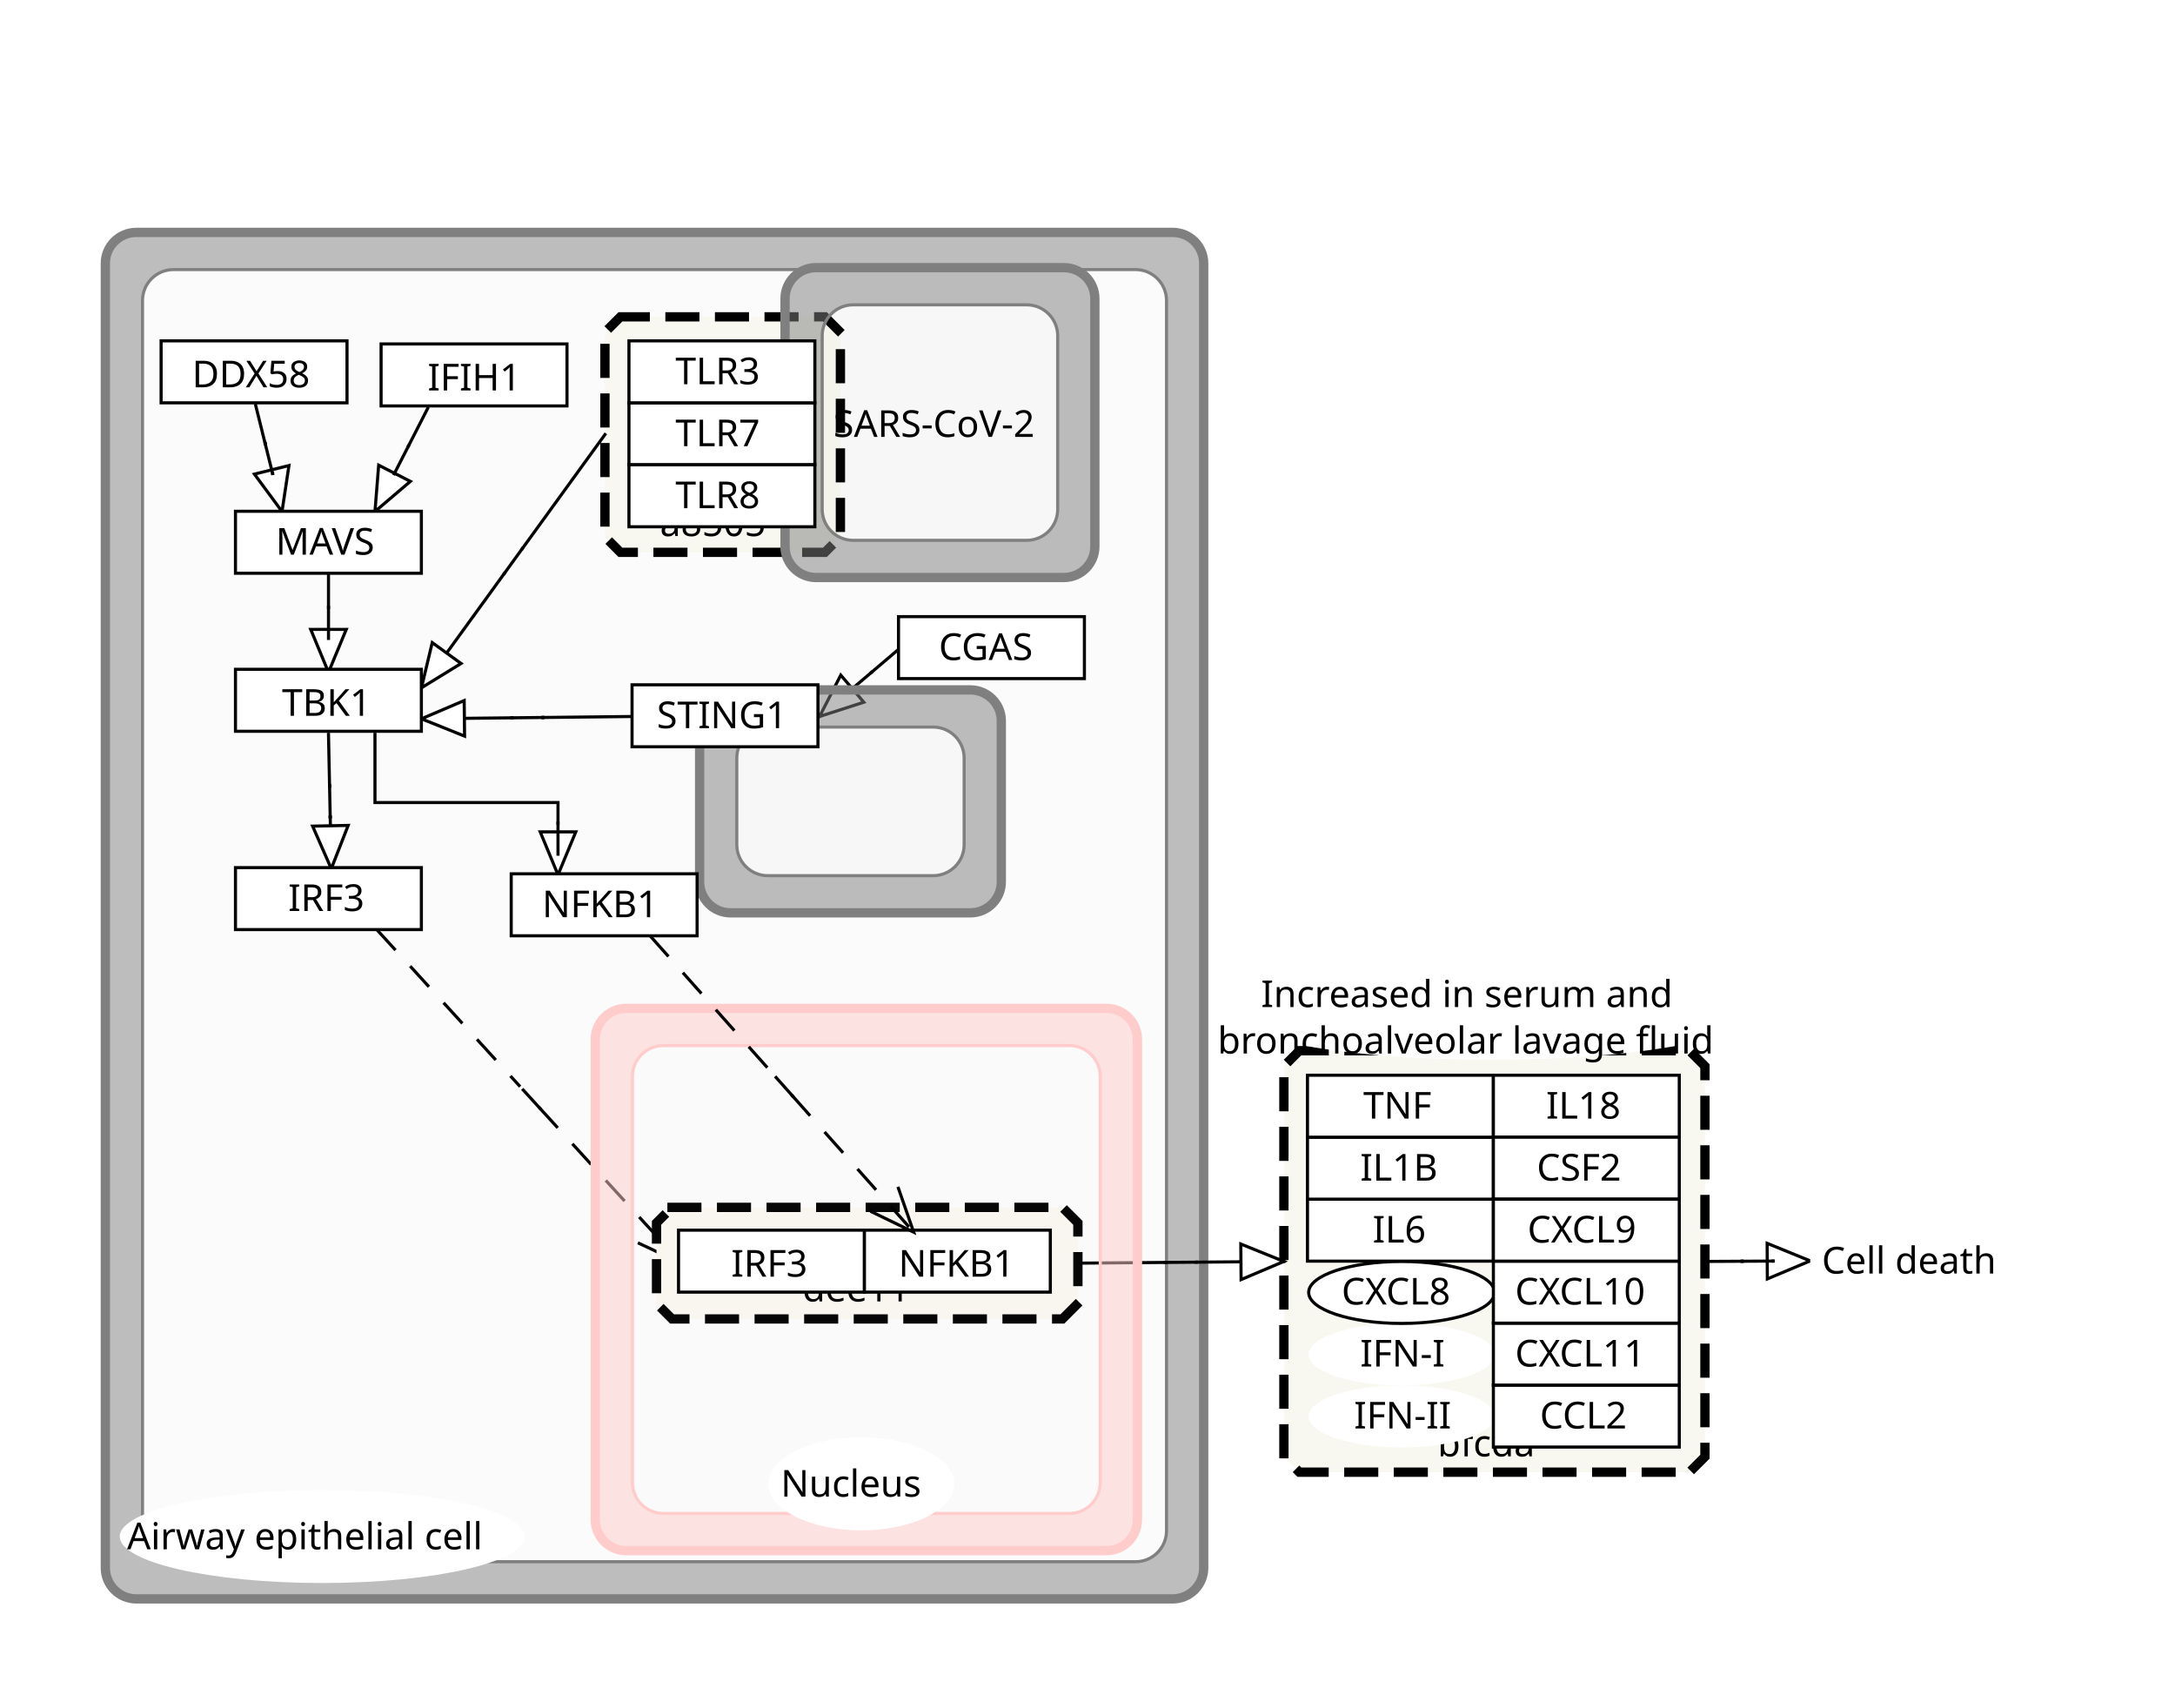
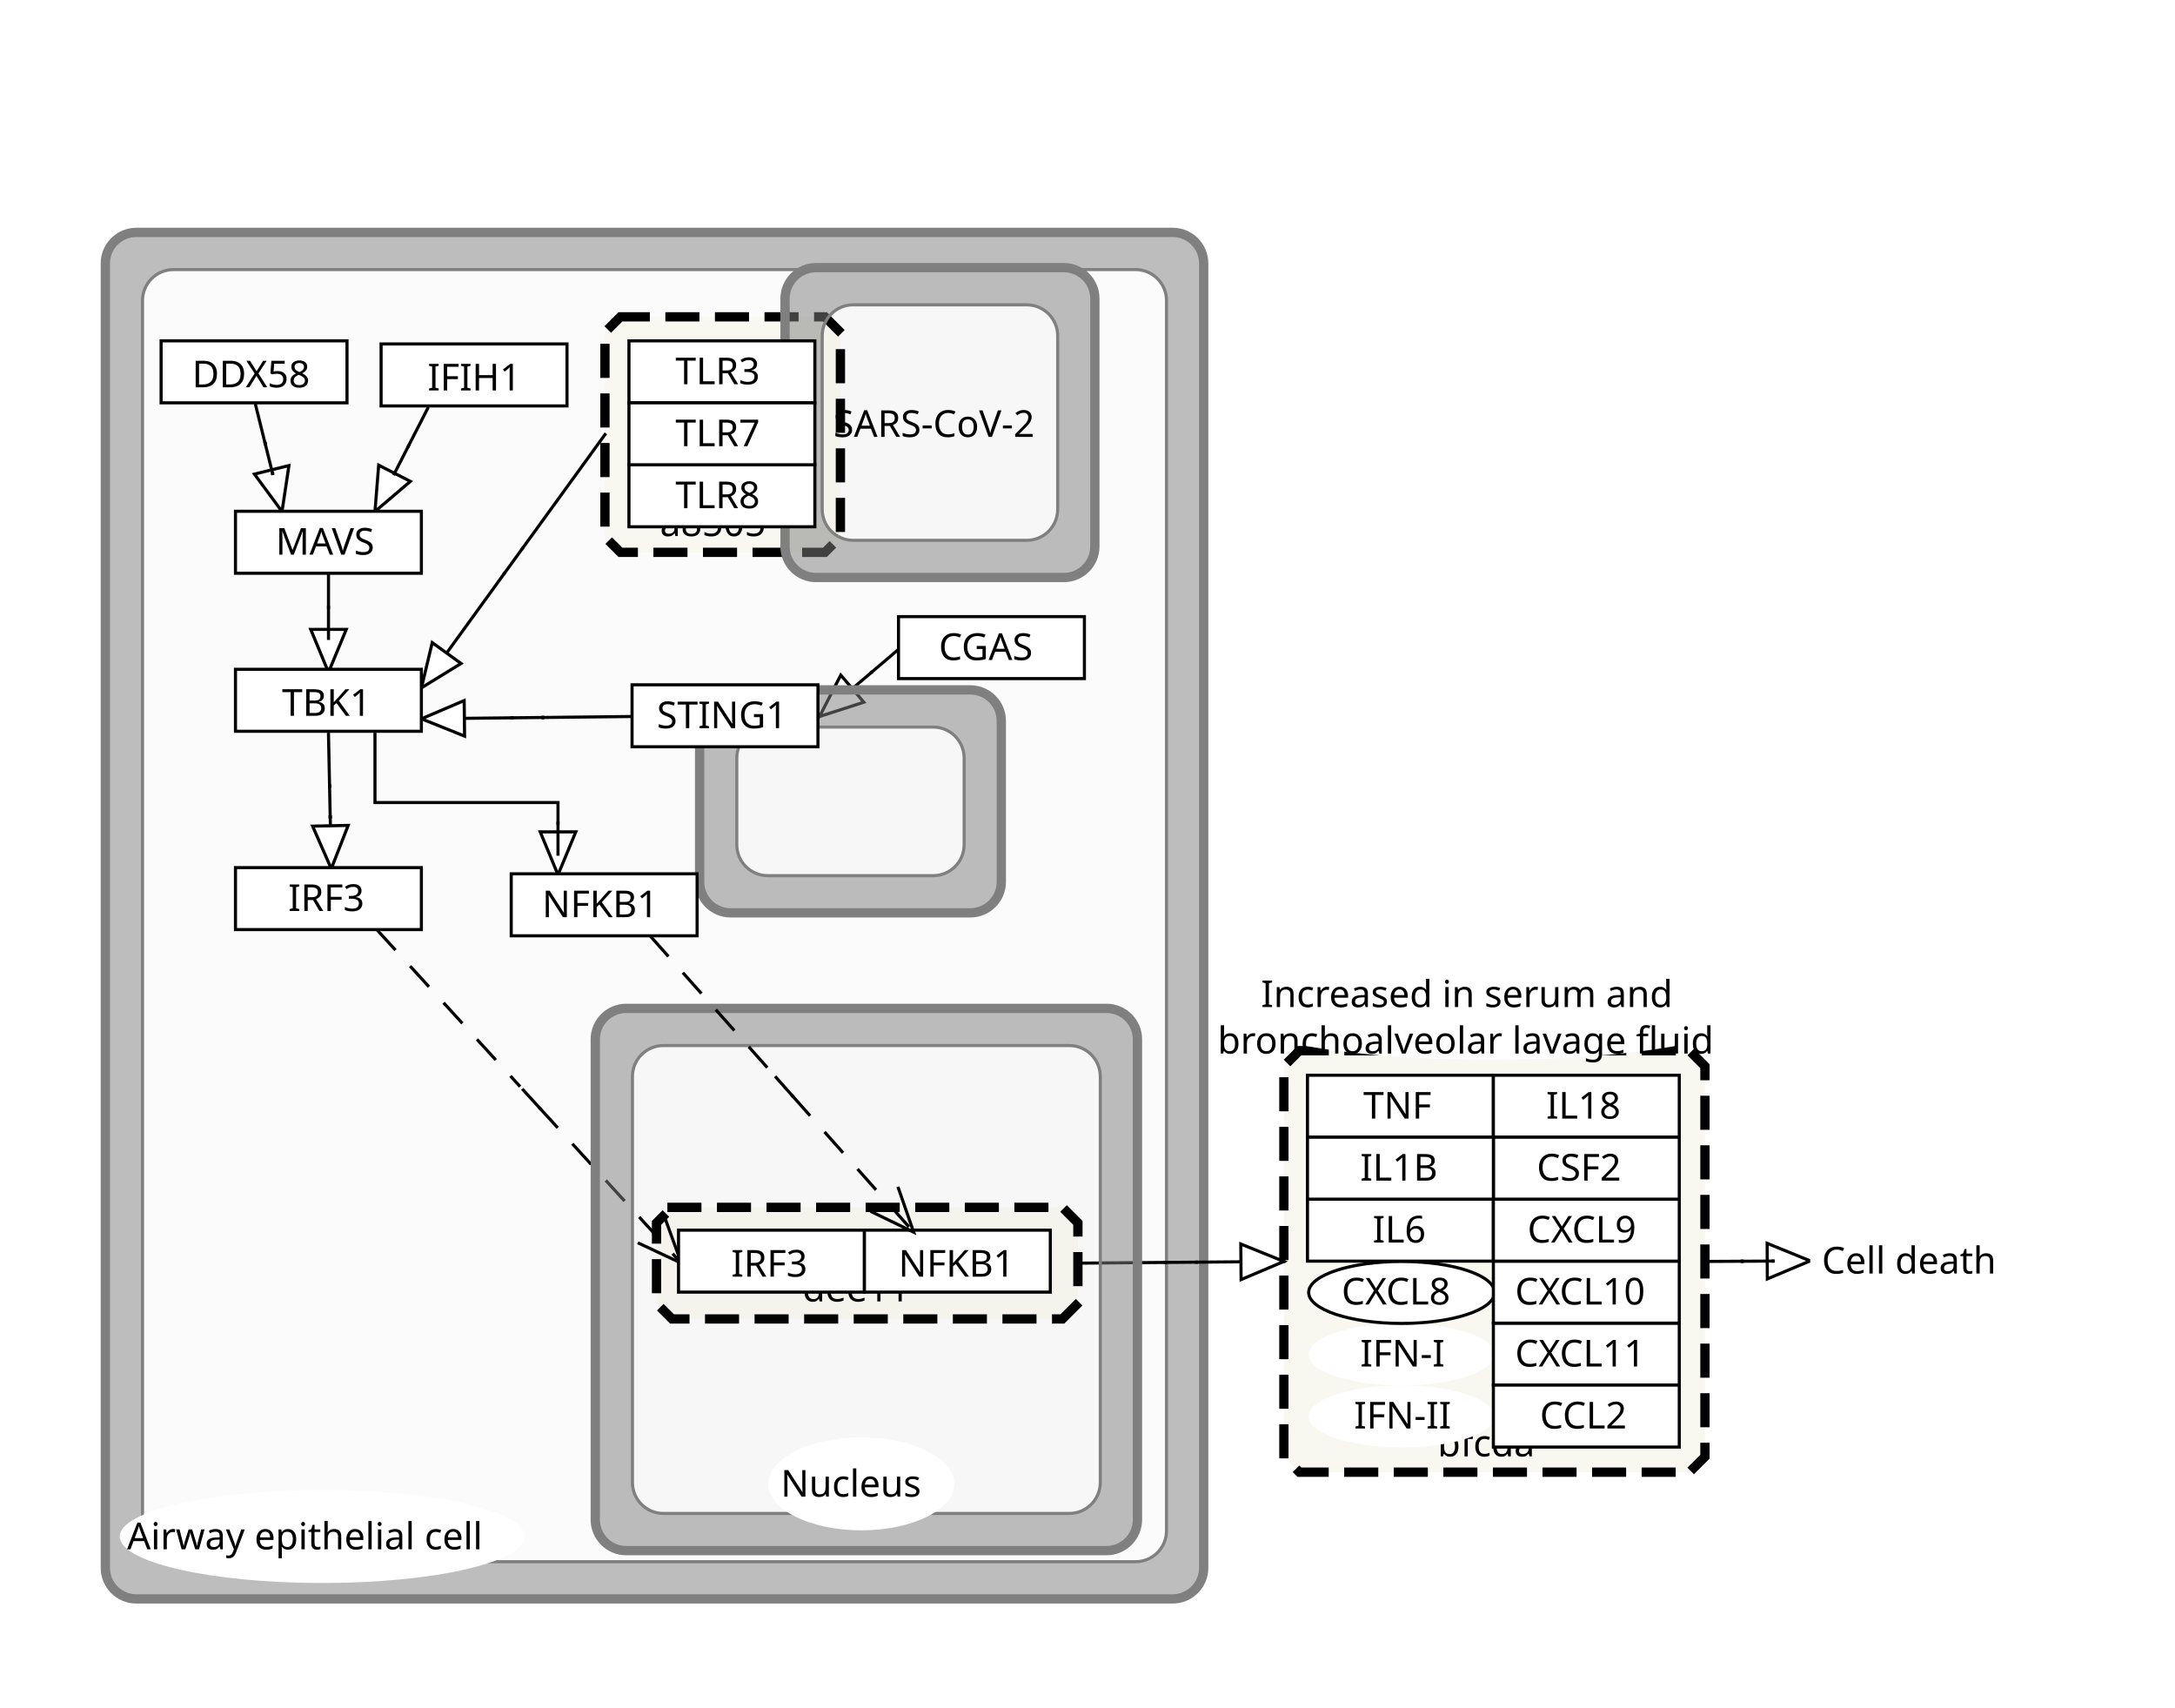
<svg xmlns="http://www.w3.org/2000/svg" fill-opacity="1" color-rendering="auto" color-interpolation="auto" text-rendering="auto" stroke="black" stroke-linecap="square" stroke-miterlimit="10" shape-rendering="auto" stroke-opacity="1" fill="black" stroke-dasharray="none" font-weight="normal" stroke-width="1" viewBox="0 0 702 551" font-family="'Dialog'" font-style="normal" stroke-linejoin="miter" font-size="12px" stroke-dashoffset="0" image-rendering="auto">
  <defs id="genericDefs" />
  <g />
  <defs id="genericDefs" />
  <g>
    <g fill="white" text-rendering="geometricPrecision" color-interpolation="linearRGB" color-rendering="optimizeQuality" stroke="white" image-rendering="optimizeQuality">
      <rect x="-1" width="704" height="553" y="-1" stroke="none" />
    </g>
    <g fill-opacity="0.031" fill="rgb(128,128,128)" text-rendering="geometricPrecision" color-rendering="optimizeQuality" image-rendering="optimizeQuality" stroke="rgb(128,128,128)" color-interpolation="linearRGB" stroke-opacity="0.031">
      <rect x="34" y="75" width="354.5" rx="10" ry="10" height="441" stroke="none" />
    </g>
    <g fill="gray" text-rendering="geometricPrecision" color-rendering="optimizeQuality" image-rendering="optimizeQuality" stroke="gray" color-interpolation="linearRGB" stroke-width="3">
      <rect x="34" y="75" fill="none" width="354.5" rx="10" ry="10" height="441" />
      <rect x="46" y="87" fill="none" width="330.5" rx="10" ry="10" height="417" stroke-width="1" />
    </g>
    <g fill-opacity="0.498" fill="rgb(128,128,128)" text-rendering="geometricPrecision" color-rendering="optimizeQuality" image-rendering="optimizeQuality" stroke="rgb(128,128,128)" color-interpolation="linearRGB" stroke-opacity="0.498">
      <path d="M366.5 87 C372.023 87 376.5 91.477 376.5 97 L376.5 494 C376.5 499.523 372.023 504 366.5 504 L56 504 C50.477 504 46 499.523 46 494 L46 97 C46 91.477 50.477 87 56 87 ZM44 75 C38.477 75 34 79.477 34 85 L34 506 C34 511.523 38.477 516 44 516 L378.5 516 C384.023 516 388.5 511.523 388.5 506 L388.5 85 C388.5 79.477 384.023 75 378.5 75 Z" stroke="none" />
    </g>
    <g fill="silver" text-rendering="geometricPrecision" color-rendering="optimizeQuality" image-rendering="optimizeQuality" font-family="sans-serif" stroke="silver" color-interpolation="linearRGB">
      <text x="34" xml:space="preserve" y="82" stroke="none"> </text>
-       <path fill="rgb(248,247,240)" d="M200.25 102.25 L266.25 102.25 L271.25 107.25 L271.25 173.25 L266.25 178.25 L200.25 178.25 L195.25 173.25 L195.25 107.25 Z" fill-rule="evenodd" stroke="none" />
+       <path fill="none" d="M290.4 209.225 L281.272 216.986" stroke="black" />
+       <path fill="none" d="M273.653 223.464 L264.525 231.225" stroke="black" />
+       <path fill="white" d="M264.525 231.225 L271.365 217.875 L278.801 226.621 Z" stroke="none" />
+       <path fill="none" d="M264.525 231.225 L271.365 217.875 L278.801 226.621 Z" stroke="black" />
+       <line y2="216.986" fill="none" x1="273.653" x2="281.272" stroke="black" y1="223.464" />
+       <path fill="none" d="M204.525 231.225 L175.275 231.545" stroke="black" />
+       <path fill="none" d="M165.275 231.655 L136.025 231.975" stroke="black" />
+       <path fill="white" d="M136.025 231.975 L149.82 226.083 L149.945 237.563 Z" stroke="none" />
+       <path fill="none" d="M136.025 231.975 L149.82 226.083 L149.945 237.563 Z" stroke="black" />
+       <path fill="none" d="M175.275 231.545 L175.275 231.545" stroke="black" />
+       <path fill="none" d="M165.275 231.655 L165.275 231.655" stroke="black" />
+       <line y2="231.545" fill="none" x1="165.275" x2="175.275" stroke="black" y1="231.655" />
+       <path fill="rgb(248,247,240)" d="M419.386 339.085 L545.287 339.085 L550.287 344.085 L550.287 470.105 L545.287 475.105 L419.386 475.105 L414.386 470.105 L414.386 344.085 Z" fill-rule="evenodd" stroke="none" />
    </g>
    <g text-rendering="geometricPrecision" stroke-dasharray="8,8" stroke-width="3" color-interpolation="linearRGB" color-rendering="optimizeQuality" image-rendering="optimizeQuality">
-       <path fill="none" d="M200.25 102.25 L266.25 102.25 L271.25 107.25 L271.25 173.25 L266.25 178.25 L200.25 178.25 L195.25 173.25 L195.25 107.25 Z" fill-rule="evenodd" />
-       <text x="213" y="173" font-family="sans-serif" stroke-dasharray="none" stroke="none" stroke-width="1" xml:space="preserve">a8505</text>
+       <path fill="none" d="M419.386 339.085 L545.287 339.085 L550.287 344.085 L550.287 470.105 L545.287 475.105 L419.386 475.105 L414.386 470.105 L414.386 344.085 Z" fill-rule="evenodd" />
+       <text x="464" y="470" font-family="sans-serif" stroke-dasharray="none" stroke="none" stroke-width="1" xml:space="preserve">bfcda</text>
+     </g>
+     <g fill="rgb(248,247,240)" text-rendering="geometricPrecision" color-interpolation="linearRGB" color-rendering="optimizeQuality" stroke="rgb(248,247,240)" image-rendering="optimizeQuality">
+       <path d="M216.9 389.65 L342.9 389.65 L347.9 394.65 L347.9 420.65 L342.9 425.65 L216.9 425.65 L211.9 420.65 L211.9 394.65 Z" stroke="none" fill-rule="evenodd" />
+     </g>
+     <g text-rendering="geometricPrecision" stroke-dasharray="8,8" stroke-width="3" color-interpolation="linearRGB" color-rendering="optimizeQuality" image-rendering="optimizeQuality">
+       <path fill="none" d="M216.9 389.65 L342.9 389.65 L347.9 394.65 L347.9 420.65 L342.9 425.65 L216.9 425.65 L211.9 420.65 L211.9 394.65 Z" fill-rule="evenodd" />
+       <text x="259" y="420" font-family="sans-serif" stroke-dasharray="none" stroke="none" stroke-width="1" xml:space="preserve">dee11</text>
      <path fill="none" stroke-width="1" d="M121.925 300.35 L167.541 350.308" />
      <path fill="none" stroke-width="1" d="M174.284 357.692 L219.9 407.65" />
      <path fill="none" stroke-width="1" stroke-dasharray="none" d="M206.317 401.287 L219.9 407.65 L214.794 393.546" />
      <line y2="350.308" fill="none" stroke-width="1" x1="174.284" x2="167.541" y1="357.692" />
-       <path fill="none" stroke-width="1" stroke-dasharray="none" d="M106.025 236.975 L106.371 253.664" />
-       <path fill="none" stroke-width="1" stroke-dasharray="none" d="M106.579 263.661 L106.925 280.35" />
-     </g>
-     <g fill="white" text-rendering="geometricPrecision" color-interpolation="linearRGB" color-rendering="optimizeQuality" stroke="white" image-rendering="optimizeQuality">
-       <path d="M106.925 280.35 L100.898 266.614 L112.376 266.376 Z" stroke="none" />
-       <path fill="none" d="M106.925 280.35 L100.898 266.614 L112.376 266.376 Z" stroke="black" />
-       <path fill="none" d="M106.371 253.664 L106.371 253.664" stroke="black" />
-       <path fill="none" d="M106.579 263.661 L106.579 263.661" stroke="black" />
-       <line y2="253.664" fill="none" x1="106.579" x2="106.371" stroke="black" y1="263.661" />
-       <path fill="rgb(248,247,240)" d="M216.9 389.65 L342.9 389.65 L347.9 394.65 L347.9 420.65 L342.9 425.65 L216.9 425.65 L211.9 420.65 L211.9 394.65 Z" fill-rule="evenodd" stroke="none" />
-     </g>
-     <g text-rendering="geometricPrecision" stroke-dasharray="8,8" stroke-width="3" color-interpolation="linearRGB" color-rendering="optimizeQuality" image-rendering="optimizeQuality">
-       <path fill="none" d="M216.9 389.65 L342.9 389.65 L347.9 394.65 L347.9 420.65 L342.9 425.65 L216.9 425.65 L211.9 420.65 L211.9 394.65 Z" fill-rule="evenodd" />
-       <text x="259" y="420" font-family="sans-serif" stroke-dasharray="none" stroke="none" stroke-width="1" xml:space="preserve">dee11</text>
      <path fill="none" stroke-width="1" stroke-dasharray="none" d="M138.025 131.825 L131.801 143.998" />
      <path fill="none" stroke-width="1" stroke-dasharray="none" d="M127.249 152.902 L121.025 165.075" />
    </g>
    <g fill="white" text-rendering="geometricPrecision" color-interpolation="linearRGB" color-rendering="optimizeQuality" stroke="white" image-rendering="optimizeQuality">
      <path d="M121.025 165.075 L122.223 150.123 L132.445 155.349 Z" stroke="none" />
      <path fill="none" d="M121.025 165.075 L122.223 150.123 L132.445 155.349 Z" stroke="black" />
      <line y2="143.998" fill="none" x1="127.249" x2="131.801" stroke="black" y1="152.902" />
-       <path fill="rgb(248,247,240)" d="M419.386 339.085 L545.287 339.085 L550.287 344.085 L550.287 470.105 L545.287 475.105 L419.386 475.105 L414.386 470.105 L414.386 344.085 Z" fill-rule="evenodd" stroke="none" />
+       <path fill="rgb(248,247,240)" d="M200.25 102.25 L266.25 102.25 L271.25 107.25 L271.25 173.25 L266.25 178.25 L200.25 178.25 L195.25 173.25 L195.25 107.25 Z" fill-rule="evenodd" stroke="none" />
    </g>
    <g text-rendering="geometricPrecision" stroke-dasharray="8,8" stroke-width="3" color-interpolation="linearRGB" color-rendering="optimizeQuality" image-rendering="optimizeQuality">
-       <path fill="none" d="M419.386 339.085 L545.287 339.085 L550.287 344.085 L550.287 470.105 L545.287 475.105 L419.386 475.105 L414.386 470.105 L414.386 344.085 Z" fill-rule="evenodd" />
-       <text x="464" y="470" font-family="sans-serif" stroke-dasharray="none" stroke="none" stroke-width="1" xml:space="preserve">bfcda</text>
-       <path fill="none" stroke-width="1" stroke-dasharray="none" d="M121.025 236.975 L121.025 259 L180.1 259 L180.1 265.663" />
-       <path fill="none" stroke-width="1" stroke-dasharray="none" d="M180.1 275.663 L180.1 282.325" />
+       <path fill="none" d="M200.25 102.25 L266.25 102.25 L271.25 107.25 L271.25 173.25 L266.25 178.25 L200.25 178.25 L195.25 173.25 L195.25 107.25 Z" fill-rule="evenodd" />
+       <text x="213" y="173" font-family="sans-serif" stroke-dasharray="none" stroke="none" stroke-width="1" xml:space="preserve">a8505</text>
+       <path fill="none" stroke-width="1" stroke-dasharray="none" d="M347.9 407.65 L376.143 407.414" />
+       <path fill="none" stroke-width="1" stroke-dasharray="none" d="M386.143 407.331 L414.386 407.095" />
    </g>
    <g fill="white" text-rendering="geometricPrecision" color-interpolation="linearRGB" color-rendering="optimizeQuality" stroke="white" image-rendering="optimizeQuality">
-       <path d="M180.1 282.325 L174.36 268.467 L185.84 268.467 Z" stroke="none" />
-       <path fill="none" d="M180.1 282.325 L174.36 268.467 L185.84 268.467 Z" stroke="black" />
-       <line y2="265.663" fill="none" x1="180.1" x2="180.1" stroke="black" y1="275.663" />
-       <path fill="none" d="M347.9 407.65 L376.143 407.414" stroke="black" />
-       <path fill="none" d="M386.143 407.331 L414.386 407.095" stroke="black" />
      <path d="M414.386 407.095 L400.576 412.951 L400.48 401.471 Z" stroke="none" />
      <path fill="none" d="M414.386 407.095 L400.576 412.951 L400.48 401.471 Z" stroke="black" />
      <line y2="407.414" fill="none" x1="386.143" x2="376.143" stroke="black" y1="407.331" />
-       <path fill="none" d="M106.025 185.075 L106.025 196.025" stroke="black" />
-       <path fill="none" d="M106.025 206.025 L106.025 216.975" stroke="black" />
-       <path d="M106.025 216.975 L100.285 203.117 L111.765 203.117 Z" stroke="none" />
-       <path fill="none" d="M106.025 216.975 L100.285 203.117 L111.765 203.117 Z" stroke="black" />
-       <line y2="196.025" fill="none" x1="106.025" x2="106.025" stroke="black" y1="206.025" />
      <path fill="none" d="M550.287 407.095 L562.269 407.032" stroke="black" />
      <path fill="none" d="M572.269 406.98 L584.251 406.917" stroke="black" />
      <path d="M584.251 406.917 L570.423 412.73 L570.363 401.25 Z" stroke="none" />
      <path fill="none" d="M584.251 406.917 L570.423 412.73 L570.363 401.25 Z" stroke="black" />
      <path fill="none" d="M562.269 407.032 L562.269 407.032" stroke="black" />
      <path fill="none" d="M572.269 406.98 L572.269 406.98" stroke="black" />
      <line y2="407.032" fill="none" x1="572.269" x2="562.269" stroke="black" y1="406.98" />
-       <path fill="none" d="M204.525 231.225 L175.275 231.545" stroke="black" />
-       <path fill="none" d="M165.275 231.655 L136.025 231.975" stroke="black" />
-       <path d="M136.025 231.975 L149.82 226.083 L149.945 237.563 Z" stroke="none" />
-       <path fill="none" d="M136.025 231.975 L149.82 226.083 L149.945 237.563 Z" stroke="black" />
-       <path fill="none" d="M175.275 231.545 L175.275 231.545" stroke="black" />
-       <path fill="none" d="M165.275 231.655 L165.275 231.655" stroke="black" />
-       <line y2="231.545" fill="none" x1="165.275" x2="175.275" stroke="black" y1="231.655" />
-       <path fill="none" d="M195.25 140.25 L168.571 177.064" stroke="black" />
-       <path fill="none" d="M162.703 185.161 L136.025 221.975" stroke="black" />
-       <path d="M136.025 221.975 L139.509 207.385 L148.805 214.122 Z" stroke="none" />
-       <path fill="none" d="M136.025 221.975 L139.509 207.385 L148.805 214.122 Z" stroke="black" />
-       <line y2="177.064" fill="none" x1="162.703" x2="168.571" stroke="black" y1="185.161" />
+       <path fill="none" d="M106.025 236.975 L106.371 253.664" stroke="black" />
+       <path fill="none" d="M106.579 263.661 L106.925 280.35" stroke="black" />
+       <path d="M106.925 280.35 L100.898 266.614 L112.376 266.376 Z" stroke="none" />
+       <path fill="none" d="M106.925 280.35 L100.898 266.614 L112.376 266.376 Z" stroke="black" />
+       <path fill="none" d="M106.371 253.664 L106.371 253.664" stroke="black" />
+       <path fill="none" d="M106.579 263.661 L106.579 263.661" stroke="black" />
+       <line y2="253.664" fill="none" x1="106.579" x2="106.371" stroke="black" y1="263.661" />
+       <path fill="none" d="M106.025 185.075 L106.025 196.025" stroke="black" />
+       <path fill="none" d="M106.025 206.025 L106.025 216.975" stroke="black" />
+       <path d="M106.025 216.975 L100.285 203.117 L111.765 203.117 Z" stroke="none" />
+       <path fill="none" d="M106.025 216.975 L100.285 203.117 L111.765 203.117 Z" stroke="black" />
+       <line y2="196.025" fill="none" x1="106.025" x2="106.025" stroke="black" y1="206.025" />
      <path fill="none" d="M82.525 130.825 L85.571 143.097" stroke="black" />
      <path fill="none" d="M87.979 152.803 L91.025 165.075" stroke="black" />
      <path d="M91.025 165.075 L82.116 153.007 L93.258 150.242 Z" stroke="none" />
      <path fill="none" d="M91.025 165.075 L82.116 153.007 L93.258 150.242 Z" stroke="black" />
      <path fill="none" d="M85.571 143.097 L85.571 143.097" stroke="black" />
      <path fill="none" d="M87.979 152.803 L87.979 152.803" stroke="black" />
      <line y2="143.097" fill="none" x1="87.979" x2="85.571" stroke="black" y1="152.803" />
-       <path fill="none" d="M290.4 209.225 L281.272 216.986" stroke="black" />
-       <path fill="none" d="M273.653 223.464 L264.525 231.225" stroke="black" />
-       <path d="M264.525 231.225 L271.365 217.875 L278.801 226.621 Z" stroke="none" />
-       <path fill="none" d="M264.525 231.225 L271.365 217.875 L278.801 226.621 Z" stroke="black" />
-       <line y2="216.986" fill="none" x1="273.653" x2="281.272" stroke="black" y1="223.464" />
+       <path fill="none" d="M195.25 140.25 L168.571 177.064" stroke="black" />
+       <path fill="none" d="M162.703 185.161 L136.025 221.975" stroke="black" />
+       <path d="M136.025 221.975 L139.509 207.385 L148.805 214.122 Z" stroke="none" />
+       <path fill="none" d="M136.025 221.975 L139.509 207.385 L148.805 214.122 Z" stroke="black" />
+       <line y2="177.064" fill="none" x1="162.703" x2="168.571" stroke="black" y1="185.161" />
+       <path fill="none" d="M121.025 236.975 L121.025 259 L180.1 259 L180.1 265.663" stroke="black" />
+       <path fill="none" d="M180.1 275.663 L180.1 282.325" stroke="black" />
+       <path d="M180.1 282.325 L174.36 268.467 L185.84 268.467 Z" stroke="none" />
+       <path fill="none" d="M180.1 282.325 L174.36 268.467 L185.84 268.467 Z" stroke="black" />
+       <line y2="265.663" fill="none" x1="180.1" x2="180.1" stroke="black" y1="275.663" />
+     </g>
+     <g fill-opacity="0.031" fill="rgb(128,128,128)" text-rendering="geometricPrecision" color-rendering="optimizeQuality" image-rendering="optimizeQuality" stroke="rgb(128,128,128)" color-interpolation="linearRGB" stroke-opacity="0.031">
+       <rect x="192.125" y="325.425" width="175" rx="10" ry="10" height="175" stroke="none" />
+     </g>
+     <g fill="gray" text-rendering="geometricPrecision" color-rendering="optimizeQuality" image-rendering="optimizeQuality" stroke="gray" color-interpolation="linearRGB" stroke-width="3">
+       <rect x="192.125" y="325.425" fill="none" width="175" rx="10" ry="10" height="175" />
+       <rect x="204.125" y="337.425" fill="none" width="151" rx="10" ry="10" height="151" stroke-width="1" />
+     </g>
+     <g fill-opacity="0.498" fill="rgb(128,128,128)" text-rendering="geometricPrecision" color-rendering="optimizeQuality" image-rendering="optimizeQuality" stroke="rgb(128,128,128)" color-interpolation="linearRGB" stroke-opacity="0.498">
+       <path d="M345.125 337.425 C350.648 337.425 355.125 341.902 355.125 347.425 L355.125 478.425 C355.125 483.948 350.648 488.425 345.125 488.425 L214.125 488.425 C208.602 488.425 204.125 483.948 204.125 478.425 L204.125 347.425 C204.125 341.902 208.602 337.425 214.125 337.425 ZM202.125 325.425 C196.602 325.425 192.125 329.902 192.125 335.425 L192.125 490.425 C192.125 495.948 196.602 500.425 202.125 500.425 L357.125 500.425 C362.648 500.425 367.125 495.948 367.125 490.425 L367.125 335.425 C367.125 329.902 362.648 325.425 357.125 325.425 Z" stroke="none" />
+     </g>
+     <g fill="silver" text-rendering="geometricPrecision" color-rendering="optimizeQuality" image-rendering="optimizeQuality" font-family="sans-serif" stroke="silver" color-interpolation="linearRGB">
+       <text x="192" xml:space="preserve" y="332" stroke="none"> </text>
+     </g>
+     <g fill-opacity="0.031" fill="rgb(128,128,128)" text-rendering="geometricPrecision" color-rendering="optimizeQuality" image-rendering="optimizeQuality" stroke="rgb(128,128,128)" color-interpolation="linearRGB" stroke-opacity="0.031">
+       <rect x="225.807" y="222.646" width="97.375" rx="10" ry="10" height="71.948" stroke="none" />
+     </g>
+     <g fill="gray" text-rendering="geometricPrecision" color-rendering="optimizeQuality" image-rendering="optimizeQuality" stroke="gray" color-interpolation="linearRGB" stroke-width="3">
+       <rect x="225.807" y="222.646" fill="none" width="97.375" rx="10" ry="10" height="71.948" />
+       <rect x="237.807" y="234.646" fill="none" width="73.375" rx="10" ry="10" height="47.948" stroke-width="1" />
+     </g>
+     <g fill-opacity="0.498" fill="rgb(128,128,128)" text-rendering="geometricPrecision" color-rendering="optimizeQuality" image-rendering="optimizeQuality" stroke="rgb(128,128,128)" color-interpolation="linearRGB" stroke-opacity="0.498">
+       <path d="M301.182 234.646 C306.704 234.646 311.182 239.123 311.182 244.646 L311.182 272.594 C311.182 278.116 306.704 282.594 301.182 282.594 L247.807 282.594 C242.284 282.594 237.807 278.116 237.807 272.594 L237.807 244.646 C237.807 239.123 242.284 234.646 247.807 234.646 ZM235.807 222.646 C230.284 222.646 225.807 227.123 225.807 232.646 L225.807 284.594 C225.807 290.116 230.284 294.594 235.807 294.594 L313.182 294.594 C318.704 294.594 323.182 290.116 323.182 284.594 L323.182 232.646 C323.182 227.123 318.704 222.646 313.182 222.646 Z" stroke="none" />
+     </g>
+     <g fill="silver" text-rendering="geometricPrecision" color-rendering="optimizeQuality" image-rendering="optimizeQuality" font-family="sans-serif" stroke="silver" color-interpolation="linearRGB">
+       <text x="225" xml:space="preserve" y="230" stroke="none"> </text>
    </g>
    <g fill-opacity="0.031" fill="rgb(128,128,128)" text-rendering="geometricPrecision" color-rendering="optimizeQuality" image-rendering="optimizeQuality" stroke="rgb(128,128,128)" color-interpolation="linearRGB" stroke-opacity="0.031">
      <rect x="253.375" y="86.375" width="100" rx="10" ry="10" height="100" stroke="none" />
    </g>
    <g fill="gray" text-rendering="geometricPrecision" color-rendering="optimizeQuality" image-rendering="optimizeQuality" stroke="gray" color-interpolation="linearRGB" stroke-width="3">
      <rect x="253.375" y="86.375" fill="none" width="100" rx="10" ry="10" height="100" />
      <rect x="265.375" y="98.375" fill="none" width="76" rx="10" ry="10" height="76" stroke-width="1" />
    </g>
    <g fill-opacity="0.498" fill="rgb(128,128,128)" text-rendering="geometricPrecision" color-rendering="optimizeQuality" image-rendering="optimizeQuality" stroke="rgb(128,128,128)" color-interpolation="linearRGB" stroke-opacity="0.498">
      <path d="M331.375 98.375 C336.898 98.375 341.375 102.852 341.375 108.375 L341.375 164.375 C341.375 169.898 336.898 174.375 331.375 174.375 L275.375 174.375 C269.852 174.375 265.375 169.898 265.375 164.375 L265.375 108.375 C265.375 102.852 269.852 98.375 275.375 98.375 ZM263.375 86.375 C257.852 86.375 253.375 90.852 253.375 96.375 L253.375 176.375 C253.375 181.898 257.852 186.375 263.375 186.375 L343.375 186.375 C348.898 186.375 353.375 181.898 353.375 176.375 L353.375 96.375 C353.375 90.852 348.898 86.375 343.375 86.375 Z" stroke="none" />
    </g>
    <g text-rendering="geometricPrecision" font-family="sans-serif" color-interpolation="linearRGB" color-rendering="optimizeQuality" image-rendering="optimizeQuality">
      <text x="253" xml:space="preserve" y="93" stroke="none"> </text>
-     </g>
-     <g fill-opacity="0.031" fill="rgb(255,204,204)" text-rendering="geometricPrecision" color-rendering="optimizeQuality" image-rendering="optimizeQuality" stroke="rgb(255,204,204)" color-interpolation="linearRGB" stroke-opacity="0.031">
-       <rect x="192.125" y="325.425" width="175" rx="10" ry="10" height="175" stroke="none" />
-       <rect x="192.125" y="325.425" fill-opacity="1" fill="none" width="175" rx="10" ry="10" height="175" stroke-width="3" stroke-opacity="1" />
-       <rect x="204.125" y="337.425" fill-opacity="1" fill="none" width="151" rx="10" ry="10" height="151" stroke-opacity="1" />
-       <path d="M345.125 337.425 C350.648 337.425 355.125 341.902 355.125 347.425 L355.125 478.425 C355.125 483.948 350.648 488.425 345.125 488.425 L214.125 488.425 C208.602 488.425 204.125 483.948 204.125 478.425 L204.125 347.425 C204.125 341.902 208.602 337.425 214.125 337.425 ZM202.125 325.425 C196.602 325.425 192.125 329.902 192.125 335.425 L192.125 490.425 C192.125 495.948 196.602 500.425 202.125 500.425 L357.125 500.425 C362.648 500.425 367.125 495.948 367.125 490.425 L367.125 335.425 C367.125 329.902 362.648 325.425 357.125 325.425 Z" fill-opacity="0.498" stroke-opacity="0.498" stroke="none" />
-     </g>
-     <g fill="silver" text-rendering="geometricPrecision" color-rendering="optimizeQuality" image-rendering="optimizeQuality" font-family="sans-serif" stroke="silver" color-interpolation="linearRGB">
-       <text x="192" xml:space="preserve" y="332" stroke="none"> </text>
-     </g>
-     <g fill-opacity="0.031" fill="rgb(128,128,128)" text-rendering="geometricPrecision" color-rendering="optimizeQuality" image-rendering="optimizeQuality" stroke="rgb(128,128,128)" color-interpolation="linearRGB" stroke-opacity="0.031">
-       <rect x="225.807" y="222.646" width="97.375" rx="10" ry="10" height="71.948" stroke="none" />
-     </g>
-     <g fill="gray" text-rendering="geometricPrecision" color-rendering="optimizeQuality" image-rendering="optimizeQuality" stroke="gray" color-interpolation="linearRGB" stroke-width="3">
-       <rect x="225.807" y="222.646" fill="none" width="97.375" rx="10" ry="10" height="71.948" />
-       <rect x="237.807" y="234.646" fill="none" width="73.375" rx="10" ry="10" height="47.948" stroke-width="1" />
-     </g>
-     <g fill-opacity="0.498" fill="rgb(128,128,128)" text-rendering="geometricPrecision" color-rendering="optimizeQuality" image-rendering="optimizeQuality" stroke="rgb(128,128,128)" color-interpolation="linearRGB" stroke-opacity="0.498">
-       <path d="M301.182 234.646 C306.704 234.646 311.182 239.123 311.182 244.646 L311.182 272.594 C311.182 278.116 306.704 282.594 301.182 282.594 L247.807 282.594 C242.284 282.594 237.807 278.116 237.807 272.594 L237.807 244.646 C237.807 239.123 242.284 234.646 247.807 234.646 ZM235.807 222.646 C230.284 222.646 225.807 227.123 225.807 232.646 L225.807 284.594 C225.807 290.116 230.284 294.594 235.807 294.594 L313.182 294.594 C318.704 294.594 323.182 290.116 323.182 284.594 L323.182 232.646 C323.182 227.123 318.704 222.646 313.182 222.646 Z" stroke="none" />
-     </g>
-     <g fill="silver" text-rendering="geometricPrecision" color-rendering="optimizeQuality" image-rendering="optimizeQuality" font-family="sans-serif" stroke="silver" color-interpolation="linearRGB">
-       <text x="225" xml:space="preserve" y="230" stroke="none"> </text>
+       <rect fill="white" x="203" width="60" height="20" y="150" stroke="none" />
+       <rect fill="none" x="203" width="60" height="20" y="150" />
+       <text x="218" xml:space="preserve" y="164" stroke="none">TLR8</text>
+       <ellipse rx="30" fill="white" ry="10" cx="452.386" cy="437.105" stroke="none" />
+       <text x="439" xml:space="preserve" y="441" stroke="none">IFN-I</text>
+       <rect fill="white" x="422" width="60" height="20" y="387" stroke="none" />
+       <rect fill="none" x="422" width="60" height="20" y="387" />
+       <text x="443" xml:space="preserve" y="401" stroke="none">IL6</text>
+       <rect fill="white" x="76" width="60" height="20" y="165" stroke="none" />
+       <rect fill="none" x="76" width="60" height="20" y="165" />
+       <text x="89" xml:space="preserve" y="179" stroke="none">MAVS</text>
+       <ellipse rx="30" fill="white" ry="10" cx="452.386" cy="457.105" stroke="none" />
+       <text x="437" xml:space="preserve" y="461" stroke="none">IFN-II</text>
+       <rect fill="white" x="76" width="60" height="20" y="216" stroke="none" />
+       <rect fill="none" x="76" width="60" height="20" y="216" />
+       <text x="91" xml:space="preserve" y="231" stroke="none">TBK1</text>
+       <rect fill="white" x="482" width="60" height="20" y="427" stroke="none" />
+       <rect fill="none" x="482" width="60" height="20" y="427" />
+       <text x="489" xml:space="preserve" y="441" stroke="none">CXCL11</text>
+       <ellipse rx="30" fill="white" ry="10" cx="452.386" cy="417.105" stroke="none" />
+       <ellipse rx="30" fill="none" ry="10" cx="452.386" cy="417.105" />
+       <text x="433" xml:space="preserve" y="421" stroke="none">CXCL8</text>
+       <rect fill="white" x="482" width="60" height="20" y="407" stroke="none" />
+       <rect fill="none" x="482" width="60" height="20" y="407" />
+       <text x="489" xml:space="preserve" y="421" stroke="none">CXCL10</text>
+       <rect fill="white" x="482" width="60" height="20" y="387" stroke="none" />
+       <rect fill="none" x="482" width="60" height="20" y="387" />
+       <text x="493" xml:space="preserve" y="401" stroke="none">CXCL9</text>
+       <rect fill="white" x="76" width="60" height="20" y="280" stroke="none" />
+       <rect fill="none" x="76" width="60" height="20" y="280" />
+       <text x="93" xml:space="preserve" y="294" stroke="none">IRF3</text>
+       <rect fill="white" x="290" width="60" height="20" y="199" stroke="none" />
+       <rect fill="none" x="290" width="60" height="20" y="199" />
+       <text x="303" xml:space="preserve" y="213" stroke="none">CGAS</text>
+       <rect fill="white" x="204" width="60" height="20" y="221" stroke="none" />
+       <rect fill="none" x="204" width="60" height="20" y="221" />
+       <text x="212" xml:space="preserve" y="235" stroke="none">STING1</text>
+       <rect fill="white" x="165" width="60" height="20" y="282" stroke="none" />
+       <rect fill="none" x="165" width="60" height="20" y="282" />
+       <text x="175" xml:space="preserve" y="296" stroke="none">NFKB1</text>
+       <rect fill="white" x="422" width="60" height="20" y="347" stroke="none" />
+       <rect fill="none" x="422" width="60" height="20" y="347" />
+       <text x="440" xml:space="preserve" y="361" stroke="none">TNF</text>
+       <ellipse rx="36.124" fill="white" ry="15.671" cx="620.376" cy="406.917" stroke="none" />
+       <text x="588" xml:space="preserve" y="411" stroke="none">Cell death</text>
+       <rect fill="white" x="52" width="60" height="20" y="110" stroke="none" />
+       <rect fill="none" x="52" width="60" height="20" y="110" />
+       <text x="62" xml:space="preserve" y="125" stroke="none">DDX58</text>
+       <rect fill="white" x="482" width="60" height="20" y="347" stroke="none" />
+       <rect fill="none" x="482" width="60" height="20" y="347" />
+       <text x="499" xml:space="preserve" y="361" stroke="none">IL18</text>
+       <rect fill="white" x="482" width="60" height="20" y="447" stroke="none" />
+       <rect fill="none" x="482" width="60" height="20" y="447" />
+       <text x="497" xml:space="preserve" y="461" stroke="none">CCL2</text>
+       <rect fill="white" x="203" width="60" height="20" y="110" stroke="none" />
+       <rect fill="none" x="203" width="60" height="20" y="110" />
+       <text x="218" xml:space="preserve" y="124" stroke="none">TLR3</text>
      <ellipse rx="65.35" fill="white" ry="15" cx="104" cy="495.875" stroke="none" />
-       <text fill="black" x="41" xml:space="preserve" y="500" stroke="none">Airway epithelial cell</text>
-       <rect fill="white" x="204" width="60" height="20" y="221" stroke="none" />
-       <rect fill="none" x="204" width="60" height="20" y="221" stroke="black" />
-       <text fill="black" x="212" xml:space="preserve" y="235" stroke="none">STING1</text>
-       <rect fill="white" x="422" width="60" height="20" y="387" stroke="none" />
-       <rect fill="none" x="422" width="60" height="20" y="387" stroke="black" />
-       <text fill="black" x="443" xml:space="preserve" y="401" stroke="none">IL6</text>
+       <text x="41" xml:space="preserve" y="500" stroke="none">Airway epithelial cell</text>
+       <rect fill="white" x="123" width="60" height="20" y="111" stroke="none" />
+       <rect fill="none" x="123" width="60" height="20" y="111" />
+       <text x="138" xml:space="preserve" y="126" stroke="none">IFIH1</text>
+       <rect fill="white" x="482" width="60" height="20" y="367" stroke="none" />
+       <rect fill="none" x="482" width="60" height="20" y="367" />
+       <text x="496" xml:space="preserve" y="381" stroke="none">CSF2</text>
+       <rect fill="white" x="422" width="60" height="20" y="367" stroke="none" />
+       <rect fill="none" x="422" width="60" height="20" y="367" />
+       <text x="439" xml:space="preserve" y="381" stroke="none">IL1B</text>
      <rect fill="white" x="203" width="60" height="20" y="130" stroke="none" />
-       <rect fill="none" x="203" width="60" height="20" y="130" stroke="black" />
-       <text fill="black" x="218" xml:space="preserve" y="144" stroke="none">TLR7</text>
-       <rect fill="white" x="76" width="60" height="20" y="216" stroke="none" />
-       <rect fill="none" x="76" width="60" height="20" y="216" stroke="black" />
-       <text fill="black" x="91" xml:space="preserve" y="231" stroke="none">TBK1</text>
-       <ellipse rx="30" fill="white" ry="10" cx="452.386" cy="437.105" stroke="none" />
-       <text fill="black" x="439" xml:space="preserve" y="441" stroke="none">IFN-I</text>
-       <ellipse rx="30" fill="white" ry="10" cx="452.386" cy="457.105" stroke="none" />
-       <text fill="black" x="437" xml:space="preserve" y="461" stroke="none">IFN-II</text>
-       <rect fill="white" x="482" width="60" height="20" y="447" stroke="none" />
-       <rect fill="none" x="482" width="60" height="20" y="447" stroke="black" />
-       <text fill="black" x="497" xml:space="preserve" y="461" stroke="none">CCL2</text>
-       <rect fill="white" x="422" width="60" height="20" y="367" stroke="none" />
-       <rect fill="none" x="422" width="60" height="20" y="367" stroke="black" />
-       <text fill="black" x="439" xml:space="preserve" y="381" stroke="none">IL1B</text>
-       <rect fill="white" x="422" width="60" height="20" y="347" stroke="none" />
-       <rect fill="none" x="422" width="60" height="20" y="347" stroke="black" />
-       <text fill="black" x="440" xml:space="preserve" y="361" stroke="none">TNF</text>
-       <ellipse rx="30" fill="white" ry="10" cx="452.386" cy="417.105" stroke="none" />
-       <ellipse rx="30" fill="none" ry="10" cx="452.386" cy="417.105" stroke="black" />
-       <text fill="black" x="433" xml:space="preserve" y="421" stroke="none">CXCL8</text>
-       <rect fill="white" x="203" width="60" height="20" y="150" stroke="none" />
-       <rect fill="none" x="203" width="60" height="20" y="150" stroke="black" />
-       <text fill="black" x="218" xml:space="preserve" y="164" stroke="none">TLR8</text>
-       <ellipse rx="36.124" fill="white" ry="15.671" cx="620.376" cy="406.917" stroke="none" />
-       <text fill="black" x="588" xml:space="preserve" y="411" stroke="none">Cell death</text>
-       <rect fill="white" x="290" width="60" height="20" y="199" stroke="none" />
-       <rect fill="none" x="290" width="60" height="20" y="199" stroke="black" />
-       <text fill="black" x="303" xml:space="preserve" y="213" stroke="none">CGAS</text>
-       <rect fill="white" x="123" width="60" height="20" y="111" stroke="none" />
-       <rect fill="none" x="123" width="60" height="20" y="111" stroke="black" />
-       <text fill="black" x="138" xml:space="preserve" y="126" stroke="none">IFIH1</text>
-       <rect fill="white" x="482" width="60" height="20" y="427" stroke="none" />
-       <rect fill="none" x="482" width="60" height="20" y="427" stroke="black" />
-       <text fill="black" x="489" xml:space="preserve" y="441" stroke="none">CXCL11</text>
-       <rect fill="white" x="482" width="60" height="20" y="347" stroke="none" />
-       <rect fill="none" x="482" width="60" height="20" y="347" stroke="black" />
-       <text fill="black" x="499" xml:space="preserve" y="361" stroke="none">IL18</text>
-       <rect fill="white" x="76" width="60" height="20" y="165" stroke="none" />
-       <rect fill="none" x="76" width="60" height="20" y="165" stroke="black" />
-       <text fill="black" x="89" xml:space="preserve" y="179" stroke="none">MAVS</text>
-       <rect fill="white" x="203" width="60" height="20" y="110" stroke="none" />
-       <rect fill="none" x="203" width="60" height="20" y="110" stroke="black" />
-       <text fill="black" x="218" xml:space="preserve" y="124" stroke="none">TLR3</text>
-       <rect fill="white" x="76" width="60" height="20" y="280" stroke="none" />
-       <rect fill="none" x="76" width="60" height="20" y="280" stroke="black" />
-       <text fill="black" x="93" xml:space="preserve" y="294" stroke="none">IRF3</text>
-       <rect fill="white" x="482" width="60" height="20" y="367" stroke="none" />
-       <rect fill="none" x="482" width="60" height="20" y="367" stroke="black" />
-       <text fill="black" x="496" xml:space="preserve" y="381" stroke="none">CSF2</text>
-       <rect fill="white" x="52" width="60" height="20" y="110" stroke="none" />
-       <rect fill="none" x="52" width="60" height="20" y="110" stroke="black" />
-       <text fill="black" x="62" xml:space="preserve" y="125" stroke="none">DDX58</text>
-       <rect fill="white" x="482" width="60" height="20" y="407" stroke="none" />
-       <rect fill="none" x="482" width="60" height="20" y="407" stroke="black" />
-       <text fill="black" x="489" xml:space="preserve" y="421" stroke="none">CXCL10</text>
-       <rect fill="white" x="165" width="60" height="20" y="282" stroke="none" />
-       <rect fill="none" x="165" width="60" height="20" y="282" stroke="black" />
-       <text fill="black" x="175" xml:space="preserve" y="296" stroke="none">NFKB1</text>
-       <rect fill="white" x="482" width="60" height="20" y="387" stroke="none" />
-       <rect fill="none" x="482" width="60" height="20" y="387" stroke="black" />
-       <text fill="black" x="493" xml:space="preserve" y="401" stroke="none">CXCL9</text>
+       <rect fill="none" x="203" width="60" height="20" y="130" />
+       <text x="218" xml:space="preserve" y="144" stroke="none">TLR7</text>
      <rect fill="white" x="219" width="60" height="20" y="397" stroke="none" />
-       <rect fill="none" x="219" width="60" height="20" y="397" stroke="black" />
-       <text fill="black" x="236" xml:space="preserve" y="412" stroke="none">IRF3</text>
+       <rect fill="none" x="219" width="60" height="20" y="397" />
+       <text x="236" xml:space="preserve" y="412" stroke="none">IRF3</text>
      <rect fill="white" x="279" width="60" height="20" y="397" stroke="none" />
-       <rect fill="none" x="279" width="60" height="20" y="397" stroke="black" />
-       <text fill="black" x="290" xml:space="preserve" y="412" stroke="none">NFKB1</text>
-     </g>
-     <g text-rendering="geometricPrecision" stroke-dasharray="8,8" color-interpolation="linearRGB" color-rendering="optimizeQuality" image-rendering="optimizeQuality">
-       <path fill="none" d="M210.1 302.325 L249.177 346.252" />
-       <path fill="none" d="M255.823 353.723 L294.9 397.65" />
-       <path stroke-dasharray="none" fill="none" d="M281.4 391.111 L294.9 397.65 L289.978 383.481" />
-       <line y2="346.252" fill="none" x1="255.823" x2="249.177" y1="353.723" />
-       <ellipse fill="white" rx="30" stroke-dasharray="none" cx="278" ry="15" cy="478.875" stroke="none" />
-       <text x="252" xml:space="preserve" stroke-dasharray="none" y="483" font-family="sans-serif" stroke="none">Nucleus</text>
+       <rect fill="none" x="279" width="60" height="20" y="397" />
+       <text x="290" xml:space="preserve" y="412" stroke="none">NFKB1</text>
+       <path stroke-dasharray="8,8" fill="none" d="M210.1 302.325 L249.177 346.252" />
+       <path stroke-dasharray="8,8" fill="none" d="M255.823 353.723 L294.9 397.65" />
+       <path fill="none" d="M281.4 391.111 L294.9 397.65 L289.978 383.481" />
+       <line y2="346.252" fill="none" stroke-dasharray="8,8" x1="255.823" x2="249.177" y1="353.723" />
+       <ellipse rx="30" fill="white" ry="15" cx="278" cy="478.875" stroke="none" />
+       <text x="252" xml:space="preserve" y="483" stroke="none">Nucleus</text>
    </g>
    <g fill-opacity="0" fill="rgb(0,0,0)" text-rendering="geometricPrecision" color-rendering="optimizeQuality" image-rendering="optimizeQuality" stroke="rgb(0,0,0)" color-interpolation="linearRGB" stroke-opacity="0">
      <ellipse rx="39.5" ry="15" cx="305.5" cy="136.875" stroke="none" />
    </g>
    <g text-rendering="geometricPrecision" font-family="sans-serif" color-interpolation="linearRGB" color-rendering="optimizeQuality" image-rendering="optimizeQuality">
      <text x="269" xml:space="preserve" y="141" stroke="none">SARS-CoV-2</text>
      <ellipse rx="80" fill="white" ry="13.377" cx="481.126" cy="328.623" stroke="none" />
      <text x="407" xml:space="preserve" y="325" stroke="none">Increased in serum and</text>
      <text x="393" xml:space="preserve" y="340" stroke="none">bronchoalveolar lavage fluid</text>
    </g>
  </g>
</svg>
